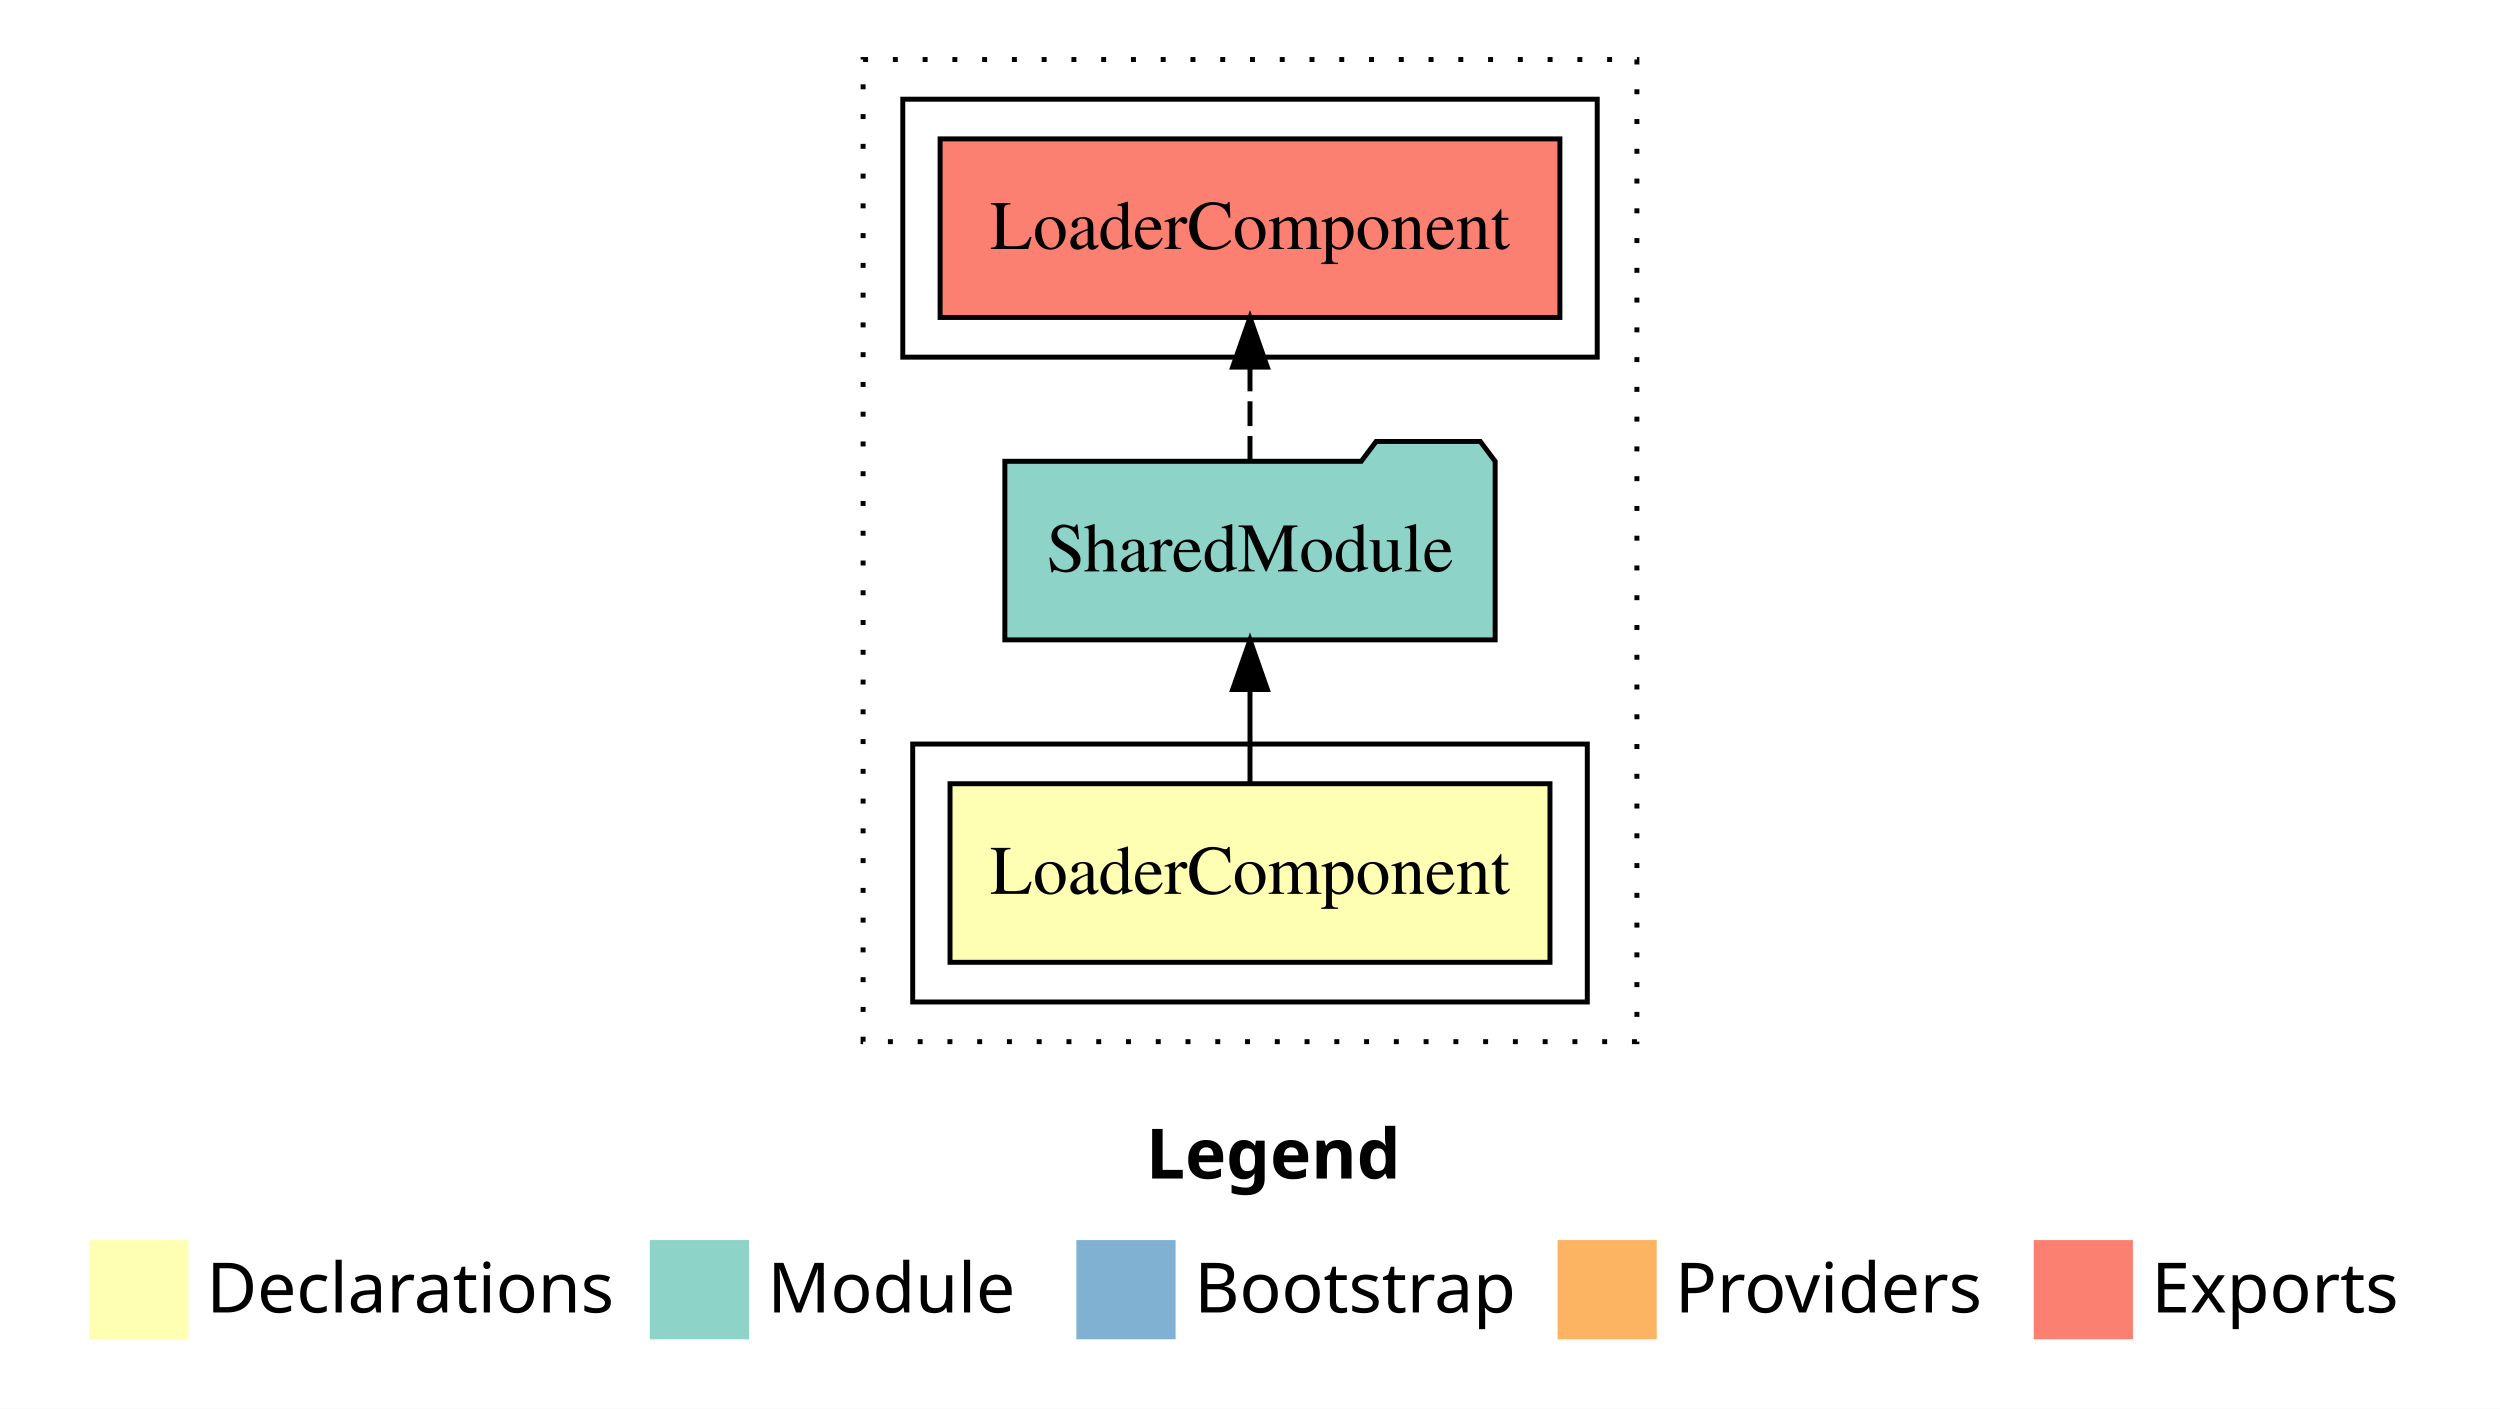
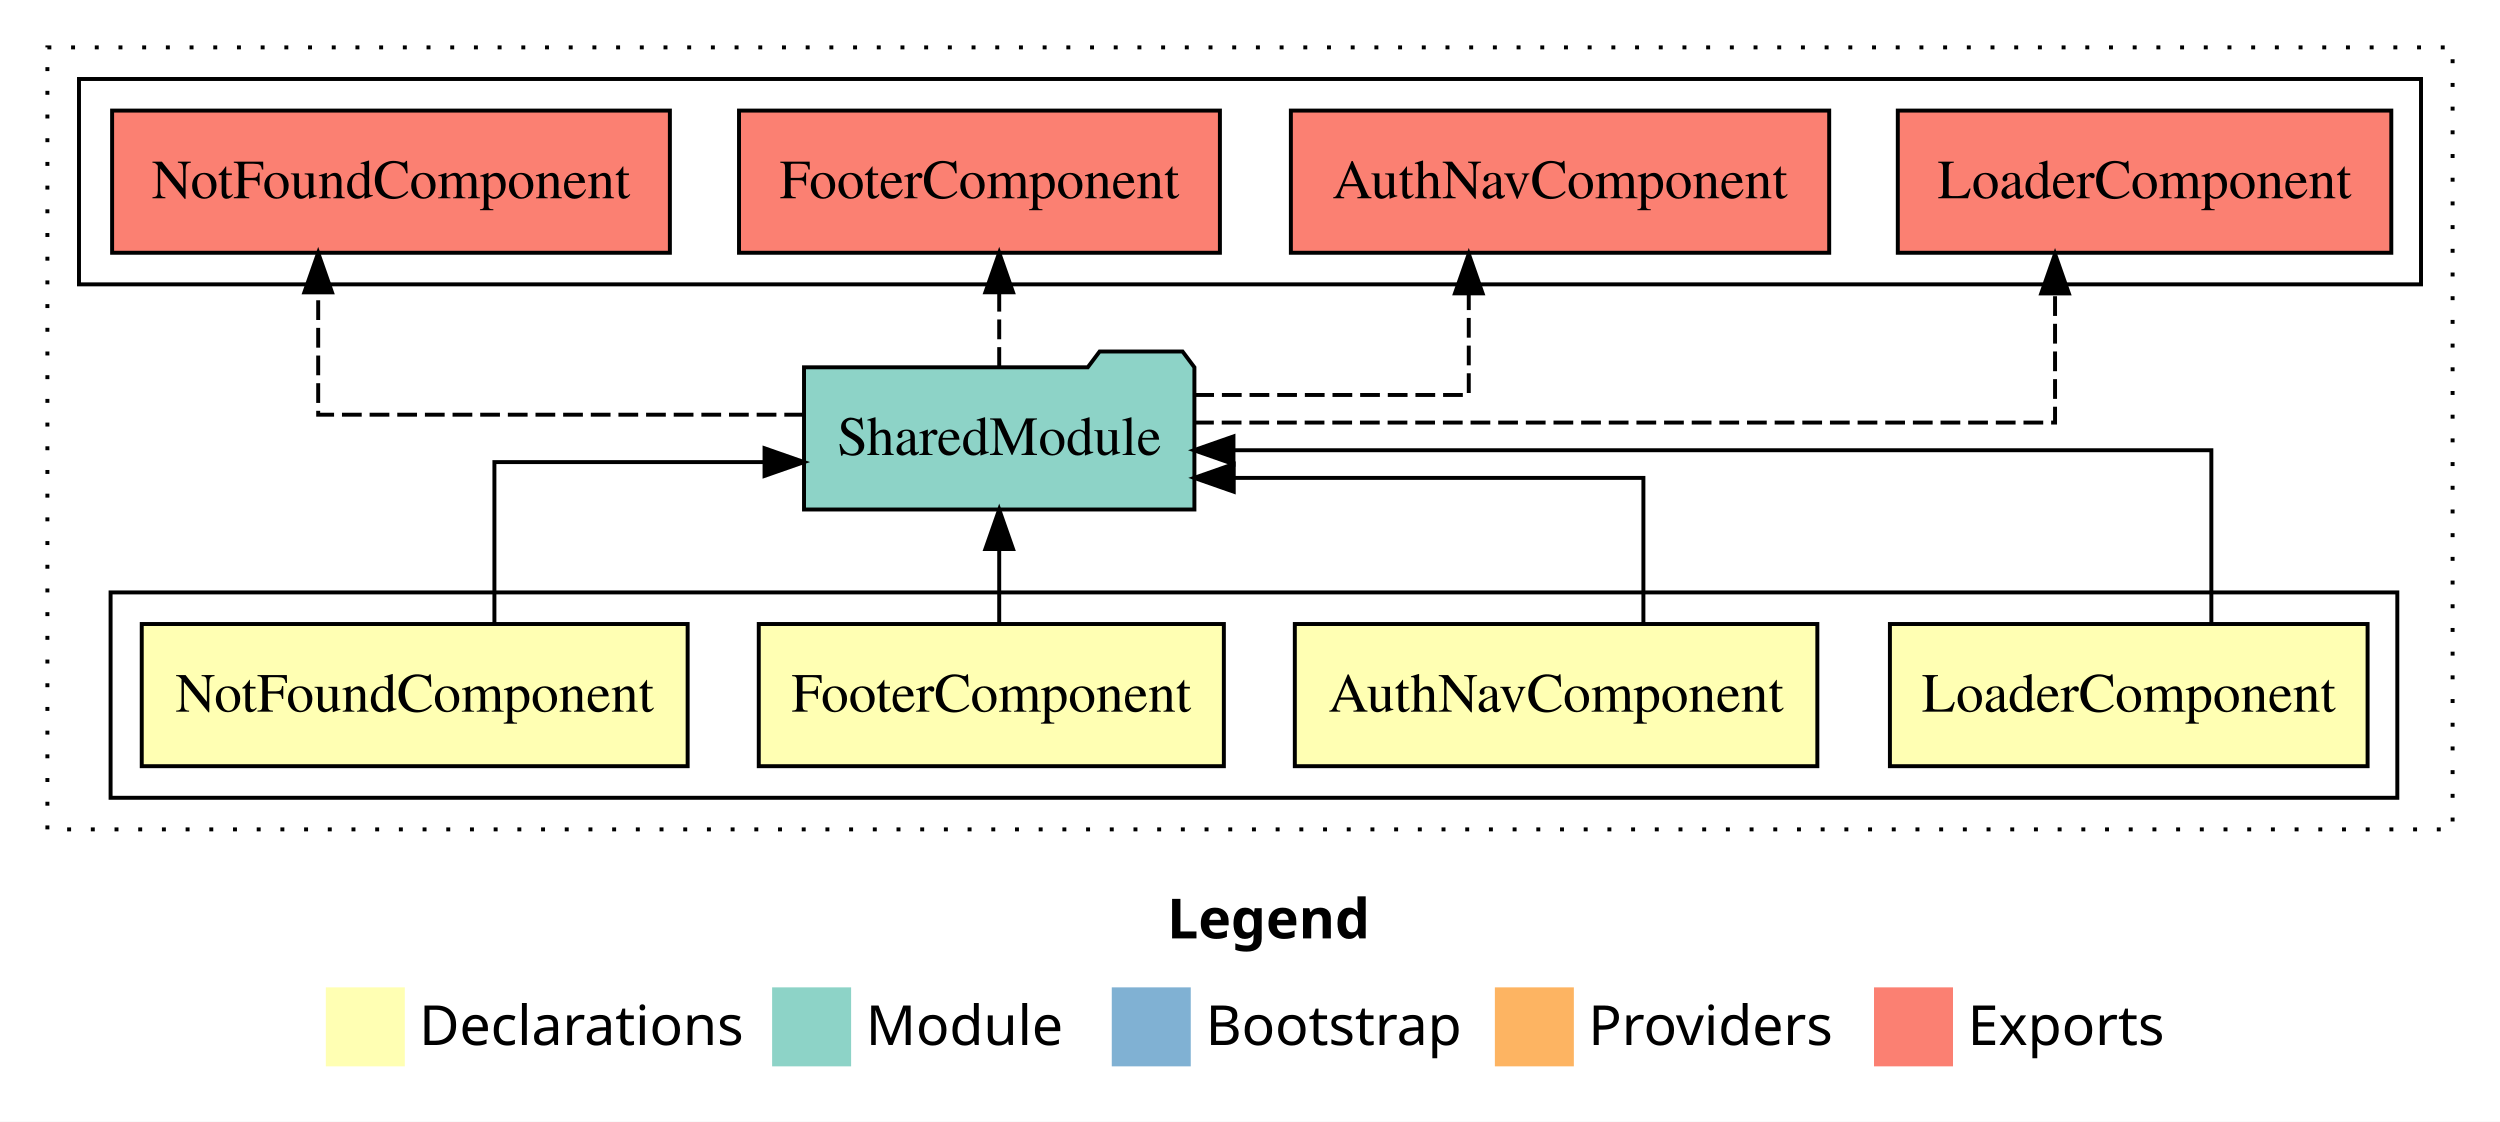
- <svg xmlns="http://www.w3.org/2000/svg" width="504pt" height="284pt" viewBox="0.00 0.00 504.00 284.00">
+ <svg xmlns="http://www.w3.org/2000/svg" width="633pt" height="284pt" viewBox="0.00 0.00 633.00 284.00">
  <g id="graph0" class="graph" transform="scale(1 1) rotate(0) translate(4 280)">
-     <polygon fill="#ffffff" stroke="transparent" points="-4,4 -4,-280 500,-280 500,4 -4,4" />
-     <text text-anchor="start" x="227.009" y="-42.4" font-family="sans-serif" font-weight="bold" font-size="14.00" fill="#000000">Legend</text>
-     <polygon fill="#ffffb3" stroke="transparent" points="14,-10 14,-30 34,-30 34,-10 14,-10" />
-     <text text-anchor="start" x="37.629" y="-15.4" font-family="sans-serif" font-size="14.00" fill="#000000">  Declarations</text>
-     <polygon fill="#8dd3c7" stroke="transparent" points="127,-10 127,-30 147,-30 147,-10 127,-10" />
-     <text text-anchor="start" x="150.725" y="-15.4" font-family="sans-serif" font-size="14.00" fill="#000000">  Module</text>
-     <polygon fill="#80b1d3" stroke="transparent" points="213,-10 213,-30 233,-30 233,-10 213,-10" />
-     <text text-anchor="start" x="236.781" y="-15.4" font-family="sans-serif" font-size="14.00" fill="#000000">  Bootstrap</text>
-     <polygon fill="#fdb462" stroke="transparent" points="310,-10 310,-30 330,-30 330,-10 310,-10" />
-     <text text-anchor="start" x="333.673" y="-15.4" font-family="sans-serif" font-size="14.00" fill="#000000">  Providers</text>
-     <polygon fill="#fb8072" stroke="transparent" points="406,-10 406,-30 426,-30 426,-10 406,-10" />
-     <text text-anchor="start" x="429.726" y="-15.4" font-family="sans-serif" font-size="14.00" fill="#000000">  Exports</text>
+     <polygon fill="#ffffff" stroke="transparent" points="-4,4 -4,-280 629,-280 629,4 -4,4" />
+     <text text-anchor="start" x="291.509" y="-42.4" font-family="sans-serif" font-weight="bold" font-size="14.00" fill="#000000">Legend</text>
+     <polygon fill="#ffffb3" stroke="transparent" points="78.5,-10 78.5,-30 98.5,-30 98.5,-10 78.5,-10" />
+     <text text-anchor="start" x="102.129" y="-15.4" font-family="sans-serif" font-size="14.00" fill="#000000">  Declarations</text>
+     <polygon fill="#8dd3c7" stroke="transparent" points="191.5,-10 191.5,-30 211.5,-30 211.5,-10 191.5,-10" />
+     <text text-anchor="start" x="215.225" y="-15.4" font-family="sans-serif" font-size="14.00" fill="#000000">  Module</text>
+     <polygon fill="#80b1d3" stroke="transparent" points="277.5,-10 277.5,-30 297.5,-30 297.5,-10 277.5,-10" />
+     <text text-anchor="start" x="301.281" y="-15.4" font-family="sans-serif" font-size="14.00" fill="#000000">  Bootstrap</text>
+     <polygon fill="#fdb462" stroke="transparent" points="374.5,-10 374.5,-30 394.5,-30 394.5,-10 374.5,-10" />
+     <text text-anchor="start" x="398.173" y="-15.4" font-family="sans-serif" font-size="14.00" fill="#000000">  Providers</text>
+     <polygon fill="#fb8072" stroke="transparent" points="470.5,-10 470.5,-30 490.5,-30 490.5,-10 470.5,-10" />
+     <text text-anchor="start" x="494.226" y="-15.4" font-family="sans-serif" font-size="14.00" fill="#000000">  Exports</text>
    <g id="clust1" class="cluster">
-       <polygon fill="none" stroke="#000000" stroke-dasharray="1,5" points="170,-70 170,-268 326,-268 326,-70 170,-70" />
+       <polygon fill="none" stroke="#000000" stroke-dasharray="1,5" points="8,-70 8,-268 617,-268 617,-70 8,-70" />
    </g>
    <g id="clust2" class="cluster">
-       <polygon fill="none" stroke="#000000" points="180,-78 180,-130 316,-130 316,-78 180,-78" />
+       <polygon fill="none" stroke="#000000" points="24,-78 24,-130 603,-130 603,-78 24,-78" />
    </g>
-     <g id="clust5" class="cluster">
-       <polygon fill="none" stroke="#000000" points="178,-208 178,-260 318,-260 318,-208 178,-208" />
+     <g id="clust8" class="cluster">
+       <polygon fill="none" stroke="#000000" points="16,-208 16,-260 609,-260 609,-208 16,-208" />
    </g>
    <g id="node1" class="node">
-       <polygon fill="#ffffb3" stroke="#000000" points="308.475,-122 187.525,-122 187.525,-86 308.475,-86 308.475,-122" />
-       <text text-anchor="middle" x="248" y="-99.8" font-family="Times,serif" font-size="14.00" fill="#000000">LoaderComponent</text>
+       <polygon fill="#ffffb3" stroke="#000000" points="595.475,-122 474.525,-122 474.525,-86 595.475,-86 595.475,-122" />
+       <text text-anchor="middle" x="535" y="-99.8" font-family="Times,serif" font-size="14.00" fill="#000000">LoaderComponent</text>
+     </g>
+     <g id="node5" class="node">
+       <polygon fill="#8dd3c7" stroke="#000000" points="298.423,-187 295.423,-191 274.423,-191 271.423,-187 199.577,-187 199.577,-151 298.423,-151 298.423,-187" />
+       <text text-anchor="middle" x="249" y="-164.8" font-family="Times,serif" font-size="14.00" fill="#000000">SharedModule</text>
+     </g>
+     <g id="edge1" class="edge">
+       <path fill="none" stroke="#000000" d="M555.913,-122.267C555.913,-140.555 555.913,-166 555.913,-166 555.913,-166 308.311,-166 308.311,-166" />
+       <polygon fill="#000000" stroke="#000000" points="308.311,-162.5 298.311,-166 308.311,-169.5 308.311,-162.5" />
    </g>
    <g id="node2" class="node">
-       <polygon fill="#8dd3c7" stroke="#000000" points="297.423,-187 294.423,-191 273.423,-191 270.423,-187 198.577,-187 198.577,-151 297.423,-151 297.423,-187" />
-       <text text-anchor="middle" x="248" y="-164.8" font-family="Times,serif" font-size="14.00" fill="#000000">SharedModule</text>
+       <polygon fill="#ffffb3" stroke="#000000" points="456.151,-122 323.849,-122 323.849,-86 456.151,-86 456.151,-122" />
+       <text text-anchor="middle" x="390" y="-99.8" font-family="Times,serif" font-size="14.00" fill="#000000">AuthNavComponent</text>
    </g>
-     <g id="edge1" class="edge">
-       <path fill="none" stroke="#000000" d="M248,-122.106C248,-122.106 248,-140.991 248,-140.991" />
-       <polygon fill="#000000" stroke="#000000" points="244.5,-140.991 248,-150.991 251.5,-140.991 244.5,-140.991" />
+     <g id="edge2" class="edge">
+       <path fill="none" stroke="#000000" d="M412.108,-122.009C412.108,-138.049 412.108,-159 412.108,-159 412.108,-159 308.381,-159 308.381,-159" />
+       <polygon fill="#000000" stroke="#000000" points="308.381,-155.5 298.381,-159 308.38,-162.5 308.381,-155.5" />
    </g>
    <g id="node3" class="node">
-       <polygon fill="#fb8072" stroke="#000000" points="310.476,-252 185.524,-252 185.524,-216 310.476,-216 310.476,-252" />
-       <text text-anchor="middle" x="248" y="-229.8" font-family="Times,serif" font-size="14.00" fill="#000000">LoaderComponent </text>
+       <polygon fill="#ffffb3" stroke="#000000" points="305.881,-122 188.119,-122 188.119,-86 305.881,-86 305.881,-122" />
+       <text text-anchor="middle" x="247" y="-99.8" font-family="Times,serif" font-size="14.00" fill="#000000">FooterComponent</text>
    </g>
-     <g id="edge2" class="edge">
-       <path fill="none" stroke="#000000" stroke-dasharray="5,2" d="M248,-187.106C248,-187.106 248,-205.991 248,-205.991" />
-       <polygon fill="#000000" stroke="#000000" points="244.5,-205.991 248,-215.991 251.5,-205.991 244.5,-205.991" />
+     <g id="edge3" class="edge">
+       <path fill="none" stroke="#000000" d="M249,-122.106C249,-122.106 249,-140.991 249,-140.991" />
+       <polygon fill="#000000" stroke="#000000" points="245.5,-140.991 249,-150.991 252.5,-140.991 245.5,-140.991" />
+     </g>
+     <g id="node4" class="node">
+       <polygon fill="#ffffb3" stroke="#000000" points="170.112,-122 31.888,-122 31.888,-86 170.112,-86 170.112,-122" />
+       <text text-anchor="middle" x="101" y="-99.8" font-family="Times,serif" font-size="14.00" fill="#000000">NotFoundComponent</text>
+     </g>
+     <g id="edge4" class="edge">
+       <path fill="none" stroke="#000000" d="M121.185,-122.022C121.185,-139.373 121.185,-163 121.185,-163 121.185,-163 189.583,-163 189.583,-163" />
+       <polygon fill="#000000" stroke="#000000" points="189.584,-166.5 199.583,-163 189.583,-159.5 189.584,-166.5" />
+     </g>
+     <g id="node6" class="node">
+       <polygon fill="#fb8072" stroke="#000000" points="601.476,-252 476.524,-252 476.524,-216 601.476,-216 601.476,-252" />
+       <text text-anchor="middle" x="539" y="-229.8" font-family="Times,serif" font-size="14.00" fill="#000000">LoaderComponent </text>
+     </g>
+     <g id="edge5" class="edge">
+       <path fill="none" stroke="#000000" stroke-dasharray="5,2" d="M298.345,-173C375.591,-173 516.337,-173 516.337,-173 516.337,-173 516.337,-205.698 516.337,-205.698" />
+       <polygon fill="#000000" stroke="#000000" points="512.838,-205.698 516.337,-215.698 519.838,-205.698 512.838,-205.698" />
+     </g>
+     <g id="node7" class="node">
+       <polygon fill="#fb8072" stroke="#000000" points="459.151,-252 322.849,-252 322.849,-216 459.151,-216 459.151,-252" />
+       <text text-anchor="middle" x="391" y="-229.8" font-family="Times,serif" font-size="14.00" fill="#000000">AuthNavComponent </text>
+     </g>
+     <g id="edge6" class="edge">
+       <path fill="none" stroke="#000000" stroke-dasharray="5,2" d="M298.388,-180C331.053,-180 367.892,-180 367.892,-180 367.892,-180 367.892,-205.718 367.892,-205.718" />
+       <polygon fill="#000000" stroke="#000000" points="364.392,-205.718 367.892,-215.718 371.392,-205.718 364.392,-205.718" />
+     </g>
+     <g id="node8" class="node">
+       <polygon fill="#fb8072" stroke="#000000" points="304.881,-252 183.119,-252 183.119,-216 304.881,-216 304.881,-252" />
+       <text text-anchor="middle" x="244" y="-229.8" font-family="Times,serif" font-size="14.00" fill="#000000">FooterComponent </text>
+     </g>
+     <g id="edge7" class="edge">
+       <path fill="none" stroke="#000000" stroke-dasharray="5,2" d="M249,-187.106C249,-187.106 249,-205.991 249,-205.991" />
+       <polygon fill="#000000" stroke="#000000" points="245.5,-205.991 249,-215.991 252.5,-205.991 245.5,-205.991" />
+     </g>
+     <g id="node9" class="node">
+       <polygon fill="#fb8072" stroke="#000000" points="165.613,-252 24.387,-252 24.387,-216 165.613,-216 165.613,-252" />
+       <text text-anchor="middle" x="95" y="-229.8" font-family="Times,serif" font-size="14.00" fill="#000000">NotFoundComponent </text>
+     </g>
+     <g id="edge8" class="edge">
+       <path fill="none" stroke="#000000" stroke-dasharray="5,2" d="M199.587,-175C148.633,-175 76.565,-175 76.565,-175 76.565,-175 76.565,-205.977 76.565,-205.977" />
+       <polygon fill="#000000" stroke="#000000" points="73.065,-205.977 76.565,-215.977 80.065,-205.977 73.065,-205.977" />
    </g>
  </g>
</svg>
